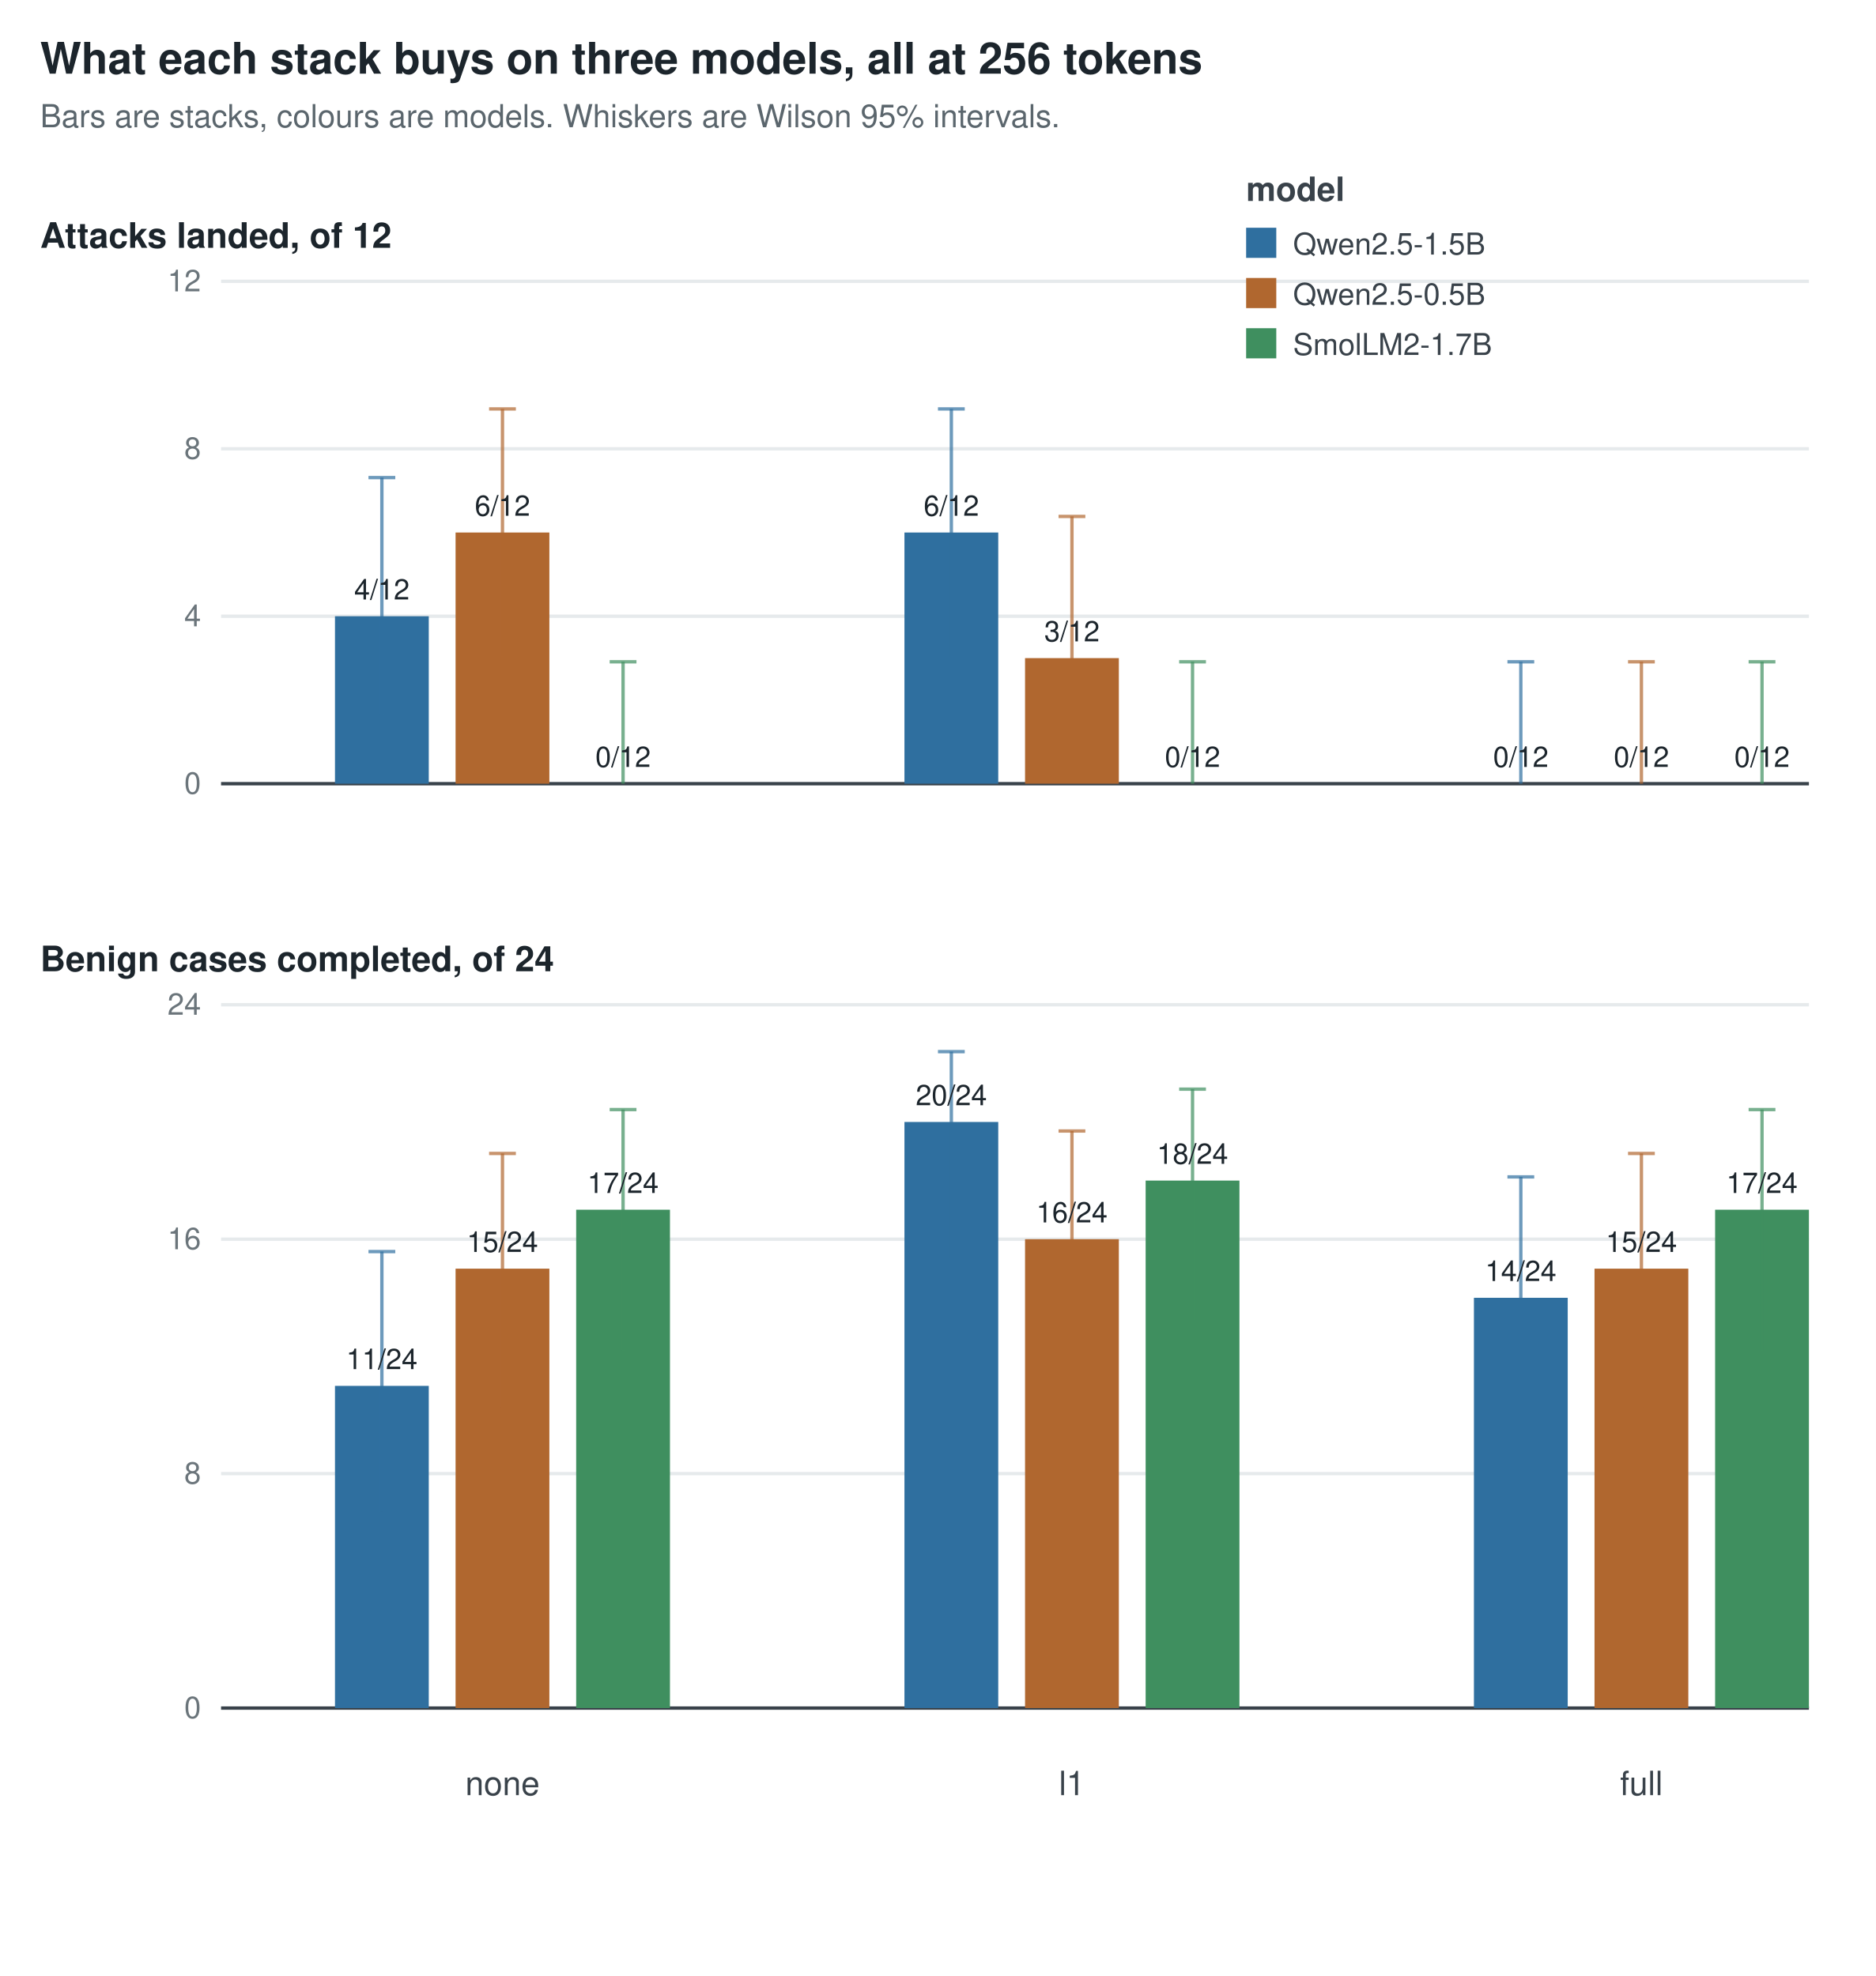
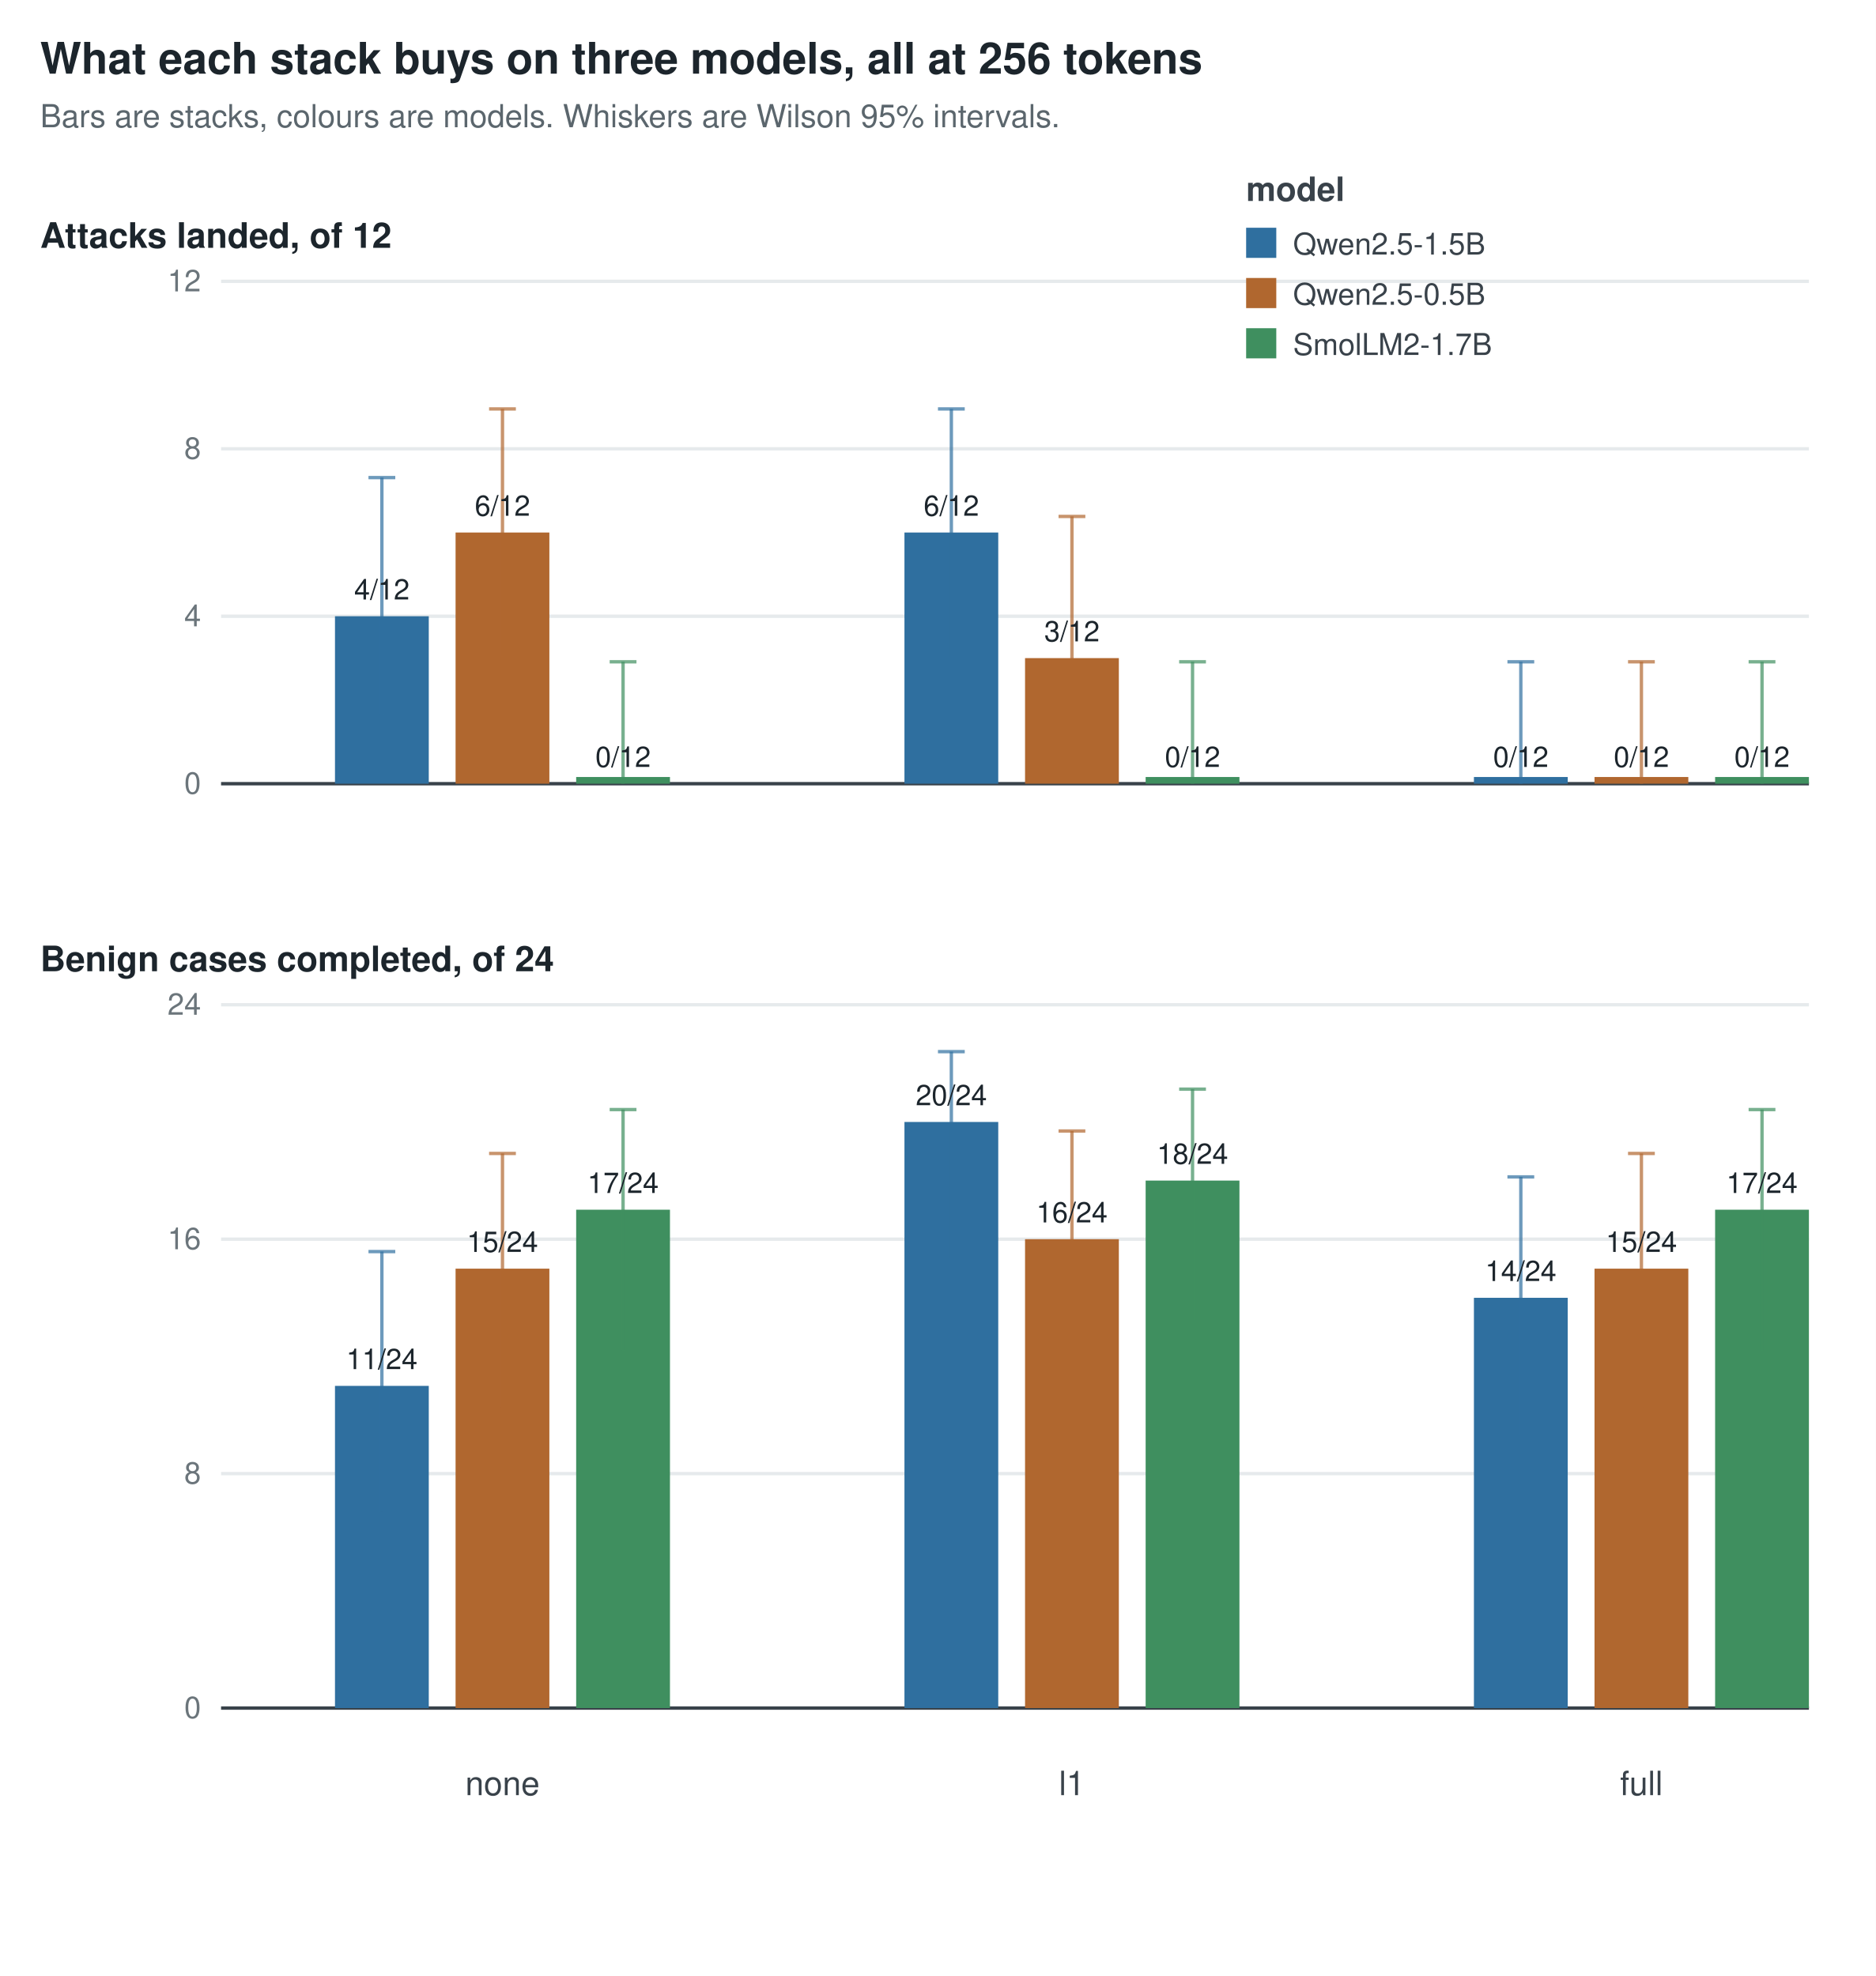
<svg xmlns="http://www.w3.org/2000/svg" width="560" height="590" viewBox="0 0 560 590" font-family="Helvetica,Arial,sans-serif">
  <rect width="100%" height="100%" fill="#ffffff" />
  <text x="12" y="22" font-size="13" font-weight="bold" fill="#1c252c">What each stack buys on three models, all at 256 tokens</text>
  <text x="12" y="38" font-size="9.5" fill="#5b666d">Bars are stacks, colours are models. Whiskers are Wilson 95% intervals.</text>
  <text x="12" y="74" font-size="10.5" font-weight="bold" fill="#1c252c">Attacks landed, of 12</text>
  <line x1="66" y1="234.0" x2="540" y2="234.0" stroke="#e6eaec" />
  <text x="60" y="237.0" font-size="9" fill="#6b757b" text-anchor="end">0</text>
  <line x1="66" y1="184.0" x2="540" y2="184.0" stroke="#e6eaec" />
  <text x="60" y="187.0" font-size="9" fill="#6b757b" text-anchor="end">4</text>
  <line x1="66" y1="134.0" x2="540" y2="134.0" stroke="#e6eaec" />
  <text x="60" y="137.0" font-size="9" fill="#6b757b" text-anchor="end">8</text>
  <line x1="66" y1="84.0" x2="540" y2="84.0" stroke="#e6eaec" />
  <text x="60" y="87.0" font-size="9" fill="#6b757b" text-anchor="end">12</text>
  <line x1="66" y1="234" x2="540" y2="234" stroke="#39424a" stroke-width="1" />
  <rect x="100.0" y="184.0" width="28" height="50.0" fill="#2f6f9f" />
  <line x1="114.0" y1="213.3" x2="114.0" y2="142.6" stroke="#2f6f9f" stroke-width="1" opacity="0.7" />
  <line x1="110.0" y1="142.6" x2="118.0" y2="142.6" stroke="#2f6f9f" stroke-width="1" opacity="0.7" />
  <text x="114.0" y="179.0" font-size="8.5" fill="#1c252c" text-anchor="middle">4/12</text>
  <rect x="136.0" y="159.0" width="28" height="75.0" fill="#b0672f" />
  <line x1="150.0" y1="195.9" x2="150.0" y2="122.1" stroke="#b0672f" stroke-width="1" opacity="0.7" />
  <line x1="146.0" y1="122.1" x2="154.0" y2="122.1" stroke="#b0672f" stroke-width="1" opacity="0.7" />
  <text x="150.0" y="154.0" font-size="8.5" fill="#1c252c" text-anchor="middle">6/12</text>
-   <rect x="172.0" y="234.0" width="28" height="0.0" fill="#3f8f5f" />
+   <rect x="172.0" y="232.0" width="28" height="2.0" fill="#3f8f5f" />
  <line x1="186.0" y1="234.0" x2="186.0" y2="197.6" stroke="#3f8f5f" stroke-width="1" opacity="0.7" />
  <line x1="182.0" y1="197.6" x2="190.0" y2="197.6" stroke="#3f8f5f" stroke-width="1" opacity="0.7" />
  <text x="186.0" y="229.0" font-size="8.5" fill="#1c252c" text-anchor="middle">0/12</text>
  <rect x="270.0" y="159.0" width="28" height="75.0" fill="#2f6f9f" />
  <line x1="284.0" y1="195.9" x2="284.0" y2="122.1" stroke="#2f6f9f" stroke-width="1" opacity="0.7" />
  <line x1="280.0" y1="122.1" x2="288.0" y2="122.1" stroke="#2f6f9f" stroke-width="1" opacity="0.7" />
  <text x="284.0" y="154.0" font-size="8.5" fill="#1c252c" text-anchor="middle">6/12</text>
  <rect x="306.0" y="196.5" width="28" height="37.5" fill="#b0672f" />
  <line x1="320.0" y1="220.7" x2="320.0" y2="154.2" stroke="#b0672f" stroke-width="1" opacity="0.7" />
  <line x1="316.0" y1="154.2" x2="324.0" y2="154.2" stroke="#b0672f" stroke-width="1" opacity="0.7" />
  <text x="320.0" y="191.5" font-size="8.5" fill="#1c252c" text-anchor="middle">3/12</text>
-   <rect x="342.0" y="234.0" width="28" height="0.0" fill="#3f8f5f" />
+   <rect x="342.0" y="232.0" width="28" height="2.0" fill="#3f8f5f" />
  <line x1="356.0" y1="234.0" x2="356.0" y2="197.6" stroke="#3f8f5f" stroke-width="1" opacity="0.7" />
  <line x1="352.0" y1="197.6" x2="360.0" y2="197.6" stroke="#3f8f5f" stroke-width="1" opacity="0.7" />
  <text x="356.0" y="229.0" font-size="8.5" fill="#1c252c" text-anchor="middle">0/12</text>
-   <rect x="440.0" y="234.0" width="28" height="0.0" fill="#2f6f9f" />
+   <rect x="440.0" y="232.0" width="28" height="2.0" fill="#2f6f9f" />
  <line x1="454.0" y1="234.0" x2="454.0" y2="197.6" stroke="#2f6f9f" stroke-width="1" opacity="0.7" />
  <line x1="450.0" y1="197.6" x2="458.0" y2="197.6" stroke="#2f6f9f" stroke-width="1" opacity="0.7" />
  <text x="454.0" y="229.0" font-size="8.5" fill="#1c252c" text-anchor="middle">0/12</text>
-   <rect x="476.0" y="234.0" width="28" height="0.0" fill="#b0672f" />
+   <rect x="476.0" y="232.0" width="28" height="2.0" fill="#b0672f" />
  <line x1="490.0" y1="234.0" x2="490.0" y2="197.6" stroke="#b0672f" stroke-width="1" opacity="0.7" />
  <line x1="486.0" y1="197.6" x2="494.0" y2="197.6" stroke="#b0672f" stroke-width="1" opacity="0.7" />
  <text x="490.0" y="229.0" font-size="8.5" fill="#1c252c" text-anchor="middle">0/12</text>
-   <rect x="512.0" y="234.0" width="28" height="0.0" fill="#3f8f5f" />
+   <rect x="512.0" y="232.0" width="28" height="2.0" fill="#3f8f5f" />
  <line x1="526.0" y1="234.0" x2="526.0" y2="197.6" stroke="#3f8f5f" stroke-width="1" opacity="0.7" />
  <line x1="522.0" y1="197.6" x2="530.0" y2="197.6" stroke="#3f8f5f" stroke-width="1" opacity="0.7" />
  <text x="526.0" y="229.0" font-size="8.5" fill="#1c252c" text-anchor="middle">0/12</text>
  <text x="12" y="290" font-size="10.5" font-weight="bold" fill="#1c252c">Benign cases completed, of 24</text>
  <line x1="66" y1="510.0" x2="540" y2="510.0" stroke="#e6eaec" />
  <text x="60" y="513.0" font-size="9" fill="#6b757b" text-anchor="end">0</text>
  <line x1="66" y1="440.0" x2="540" y2="440.0" stroke="#e6eaec" />
  <text x="60" y="443.0" font-size="9" fill="#6b757b" text-anchor="end">8</text>
  <line x1="66" y1="370.0" x2="540" y2="370.0" stroke="#e6eaec" />
  <text x="60" y="373.0" font-size="9" fill="#6b757b" text-anchor="end">16</text>
  <line x1="66" y1="300.0" x2="540" y2="300.0" stroke="#e6eaec" />
  <text x="60" y="303.0" font-size="9" fill="#6b757b" text-anchor="end">24</text>
  <line x1="66" y1="510" x2="540" y2="510" stroke="#39424a" stroke-width="1" />
  <rect x="100.0" y="413.8" width="28" height="96.2" fill="#2f6f9f" />
  <line x1="114.0" y1="451.4" x2="114.0" y2="373.7" stroke="#2f6f9f" stroke-width="1" opacity="0.7" />
  <line x1="110.0" y1="373.7" x2="118.0" y2="373.7" stroke="#2f6f9f" stroke-width="1" opacity="0.7" />
  <text x="114.0" y="408.8" font-size="8.5" fill="#1c252c" text-anchor="middle">11/24</text>
  <rect x="136.0" y="378.8" width="28" height="131.2" fill="#b0672f" />
  <line x1="150.0" y1="420.3" x2="150.0" y2="344.4" stroke="#b0672f" stroke-width="1" opacity="0.7" />
  <line x1="146.0" y1="344.4" x2="154.0" y2="344.4" stroke="#b0672f" stroke-width="1" opacity="0.7" />
  <text x="150.0" y="373.8" font-size="8.5" fill="#1c252c" text-anchor="middle">15/24</text>
  <rect x="172.0" y="361.2" width="28" height="148.8" fill="#3f8f5f" />
  <line x1="186.0" y1="403.3" x2="186.0" y2="331.3" stroke="#3f8f5f" stroke-width="1" opacity="0.7" />
  <line x1="182.0" y1="331.3" x2="190.0" y2="331.3" stroke="#3f8f5f" stroke-width="1" opacity="0.7" />
  <text x="186.0" y="356.2" font-size="8.5" fill="#1c252c" text-anchor="middle">17/24</text>
  <rect x="270.0" y="335.0" width="28" height="175.0" fill="#2f6f9f" />
  <line x1="284.0" y1="375.3" x2="284.0" y2="314.0" stroke="#2f6f9f" stroke-width="1" opacity="0.7" />
  <line x1="280.0" y1="314.0" x2="288.0" y2="314.0" stroke="#2f6f9f" stroke-width="1" opacity="0.7" />
  <text x="284.0" y="330.0" font-size="8.5" fill="#1c252c" text-anchor="middle">20/24</text>
  <rect x="306.0" y="370.0" width="28" height="140.0" fill="#b0672f" />
  <line x1="320.0" y1="411.9" x2="320.0" y2="337.7" stroke="#b0672f" stroke-width="1" opacity="0.7" />
  <line x1="316.0" y1="337.7" x2="324.0" y2="337.7" stroke="#b0672f" stroke-width="1" opacity="0.7" />
  <text x="320.0" y="365.0" font-size="8.5" fill="#1c252c" text-anchor="middle">16/24</text>
  <rect x="342.0" y="352.5" width="28" height="157.5" fill="#3f8f5f" />
  <line x1="356.0" y1="394.3" x2="356.0" y2="325.2" stroke="#3f8f5f" stroke-width="1" opacity="0.7" />
  <line x1="352.0" y1="325.2" x2="360.0" y2="325.2" stroke="#3f8f5f" stroke-width="1" opacity="0.7" />
  <text x="356.0" y="347.5" font-size="8.5" fill="#1c252c" text-anchor="middle">18/24</text>
  <rect x="440.0" y="387.5" width="28" height="122.5" fill="#2f6f9f" />
  <line x1="454.0" y1="428.4" x2="454.0" y2="351.4" stroke="#2f6f9f" stroke-width="1" opacity="0.7" />
  <line x1="450.0" y1="351.4" x2="458.0" y2="351.4" stroke="#2f6f9f" stroke-width="1" opacity="0.7" />
  <text x="454.0" y="382.5" font-size="8.5" fill="#1c252c" text-anchor="middle">14/24</text>
  <rect x="476.0" y="378.8" width="28" height="131.2" fill="#b0672f" />
  <line x1="490.0" y1="420.3" x2="490.0" y2="344.4" stroke="#b0672f" stroke-width="1" opacity="0.7" />
  <line x1="486.0" y1="344.4" x2="494.0" y2="344.4" stroke="#b0672f" stroke-width="1" opacity="0.7" />
  <text x="490.0" y="373.8" font-size="8.5" fill="#1c252c" text-anchor="middle">15/24</text>
  <rect x="512.0" y="361.2" width="28" height="148.8" fill="#3f8f5f" />
  <line x1="526.0" y1="403.3" x2="526.0" y2="331.3" stroke="#3f8f5f" stroke-width="1" opacity="0.7" />
  <line x1="522.0" y1="331.3" x2="530.0" y2="331.3" stroke="#3f8f5f" stroke-width="1" opacity="0.7" />
  <text x="526.0" y="356.2" font-size="8.5" fill="#1c252c" text-anchor="middle">17/24</text>
  <text x="150" y="536" font-size="10" fill="#39424a" text-anchor="middle">none</text>
  <text x="320" y="536" font-size="10" fill="#39424a" text-anchor="middle">l1</text>
  <text x="490" y="536" font-size="10" fill="#39424a" text-anchor="middle">full</text>
  <text x="372" y="60" font-size="10" font-weight="bold" fill="#39424a">model</text>
  <rect x="372" y="68" width="9" height="9" fill="#2f6f9f" />
  <text x="386" y="76" font-size="9" fill="#39424a">Qwen2.5-1.5B</text>
  <rect x="372" y="83" width="9" height="9" fill="#b0672f" />
  <text x="386" y="91" font-size="9" fill="#39424a">Qwen2.5-0.5B</text>
  <rect x="372" y="98" width="9" height="9" fill="#3f8f5f" />
  <text x="386" y="106" font-size="9" fill="#39424a">SmolLM2-1.7B</text>
</svg>
